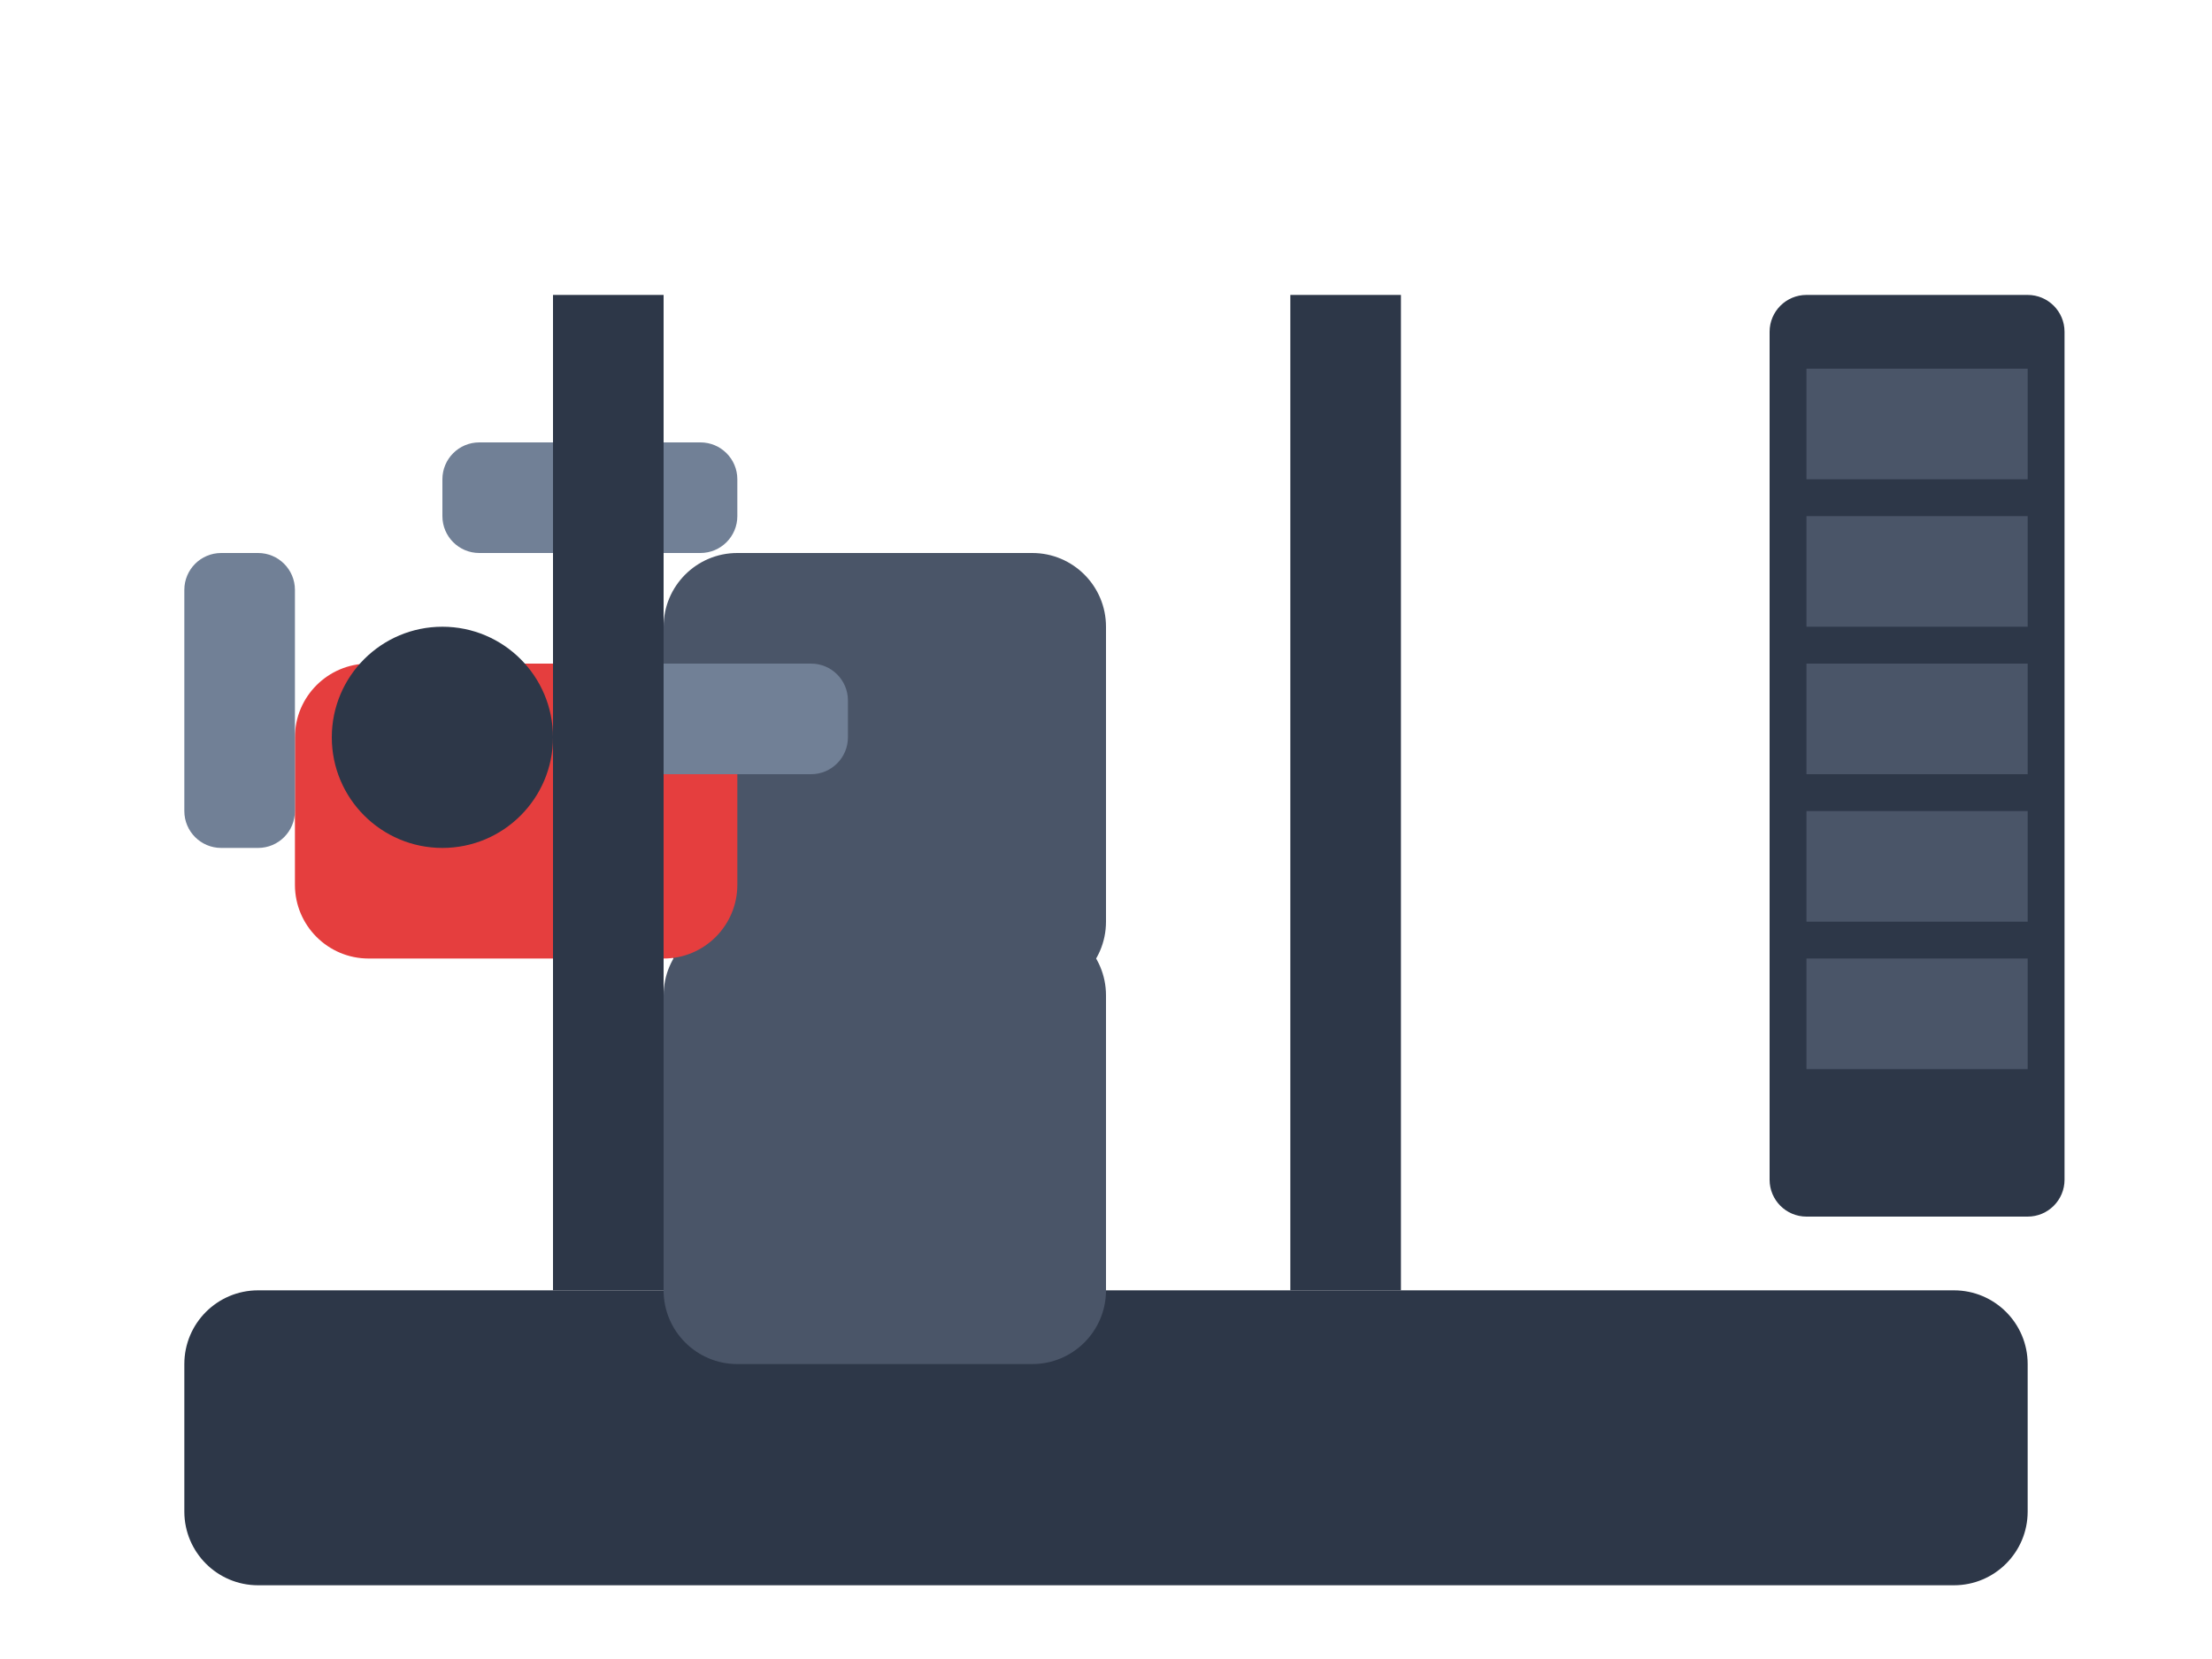
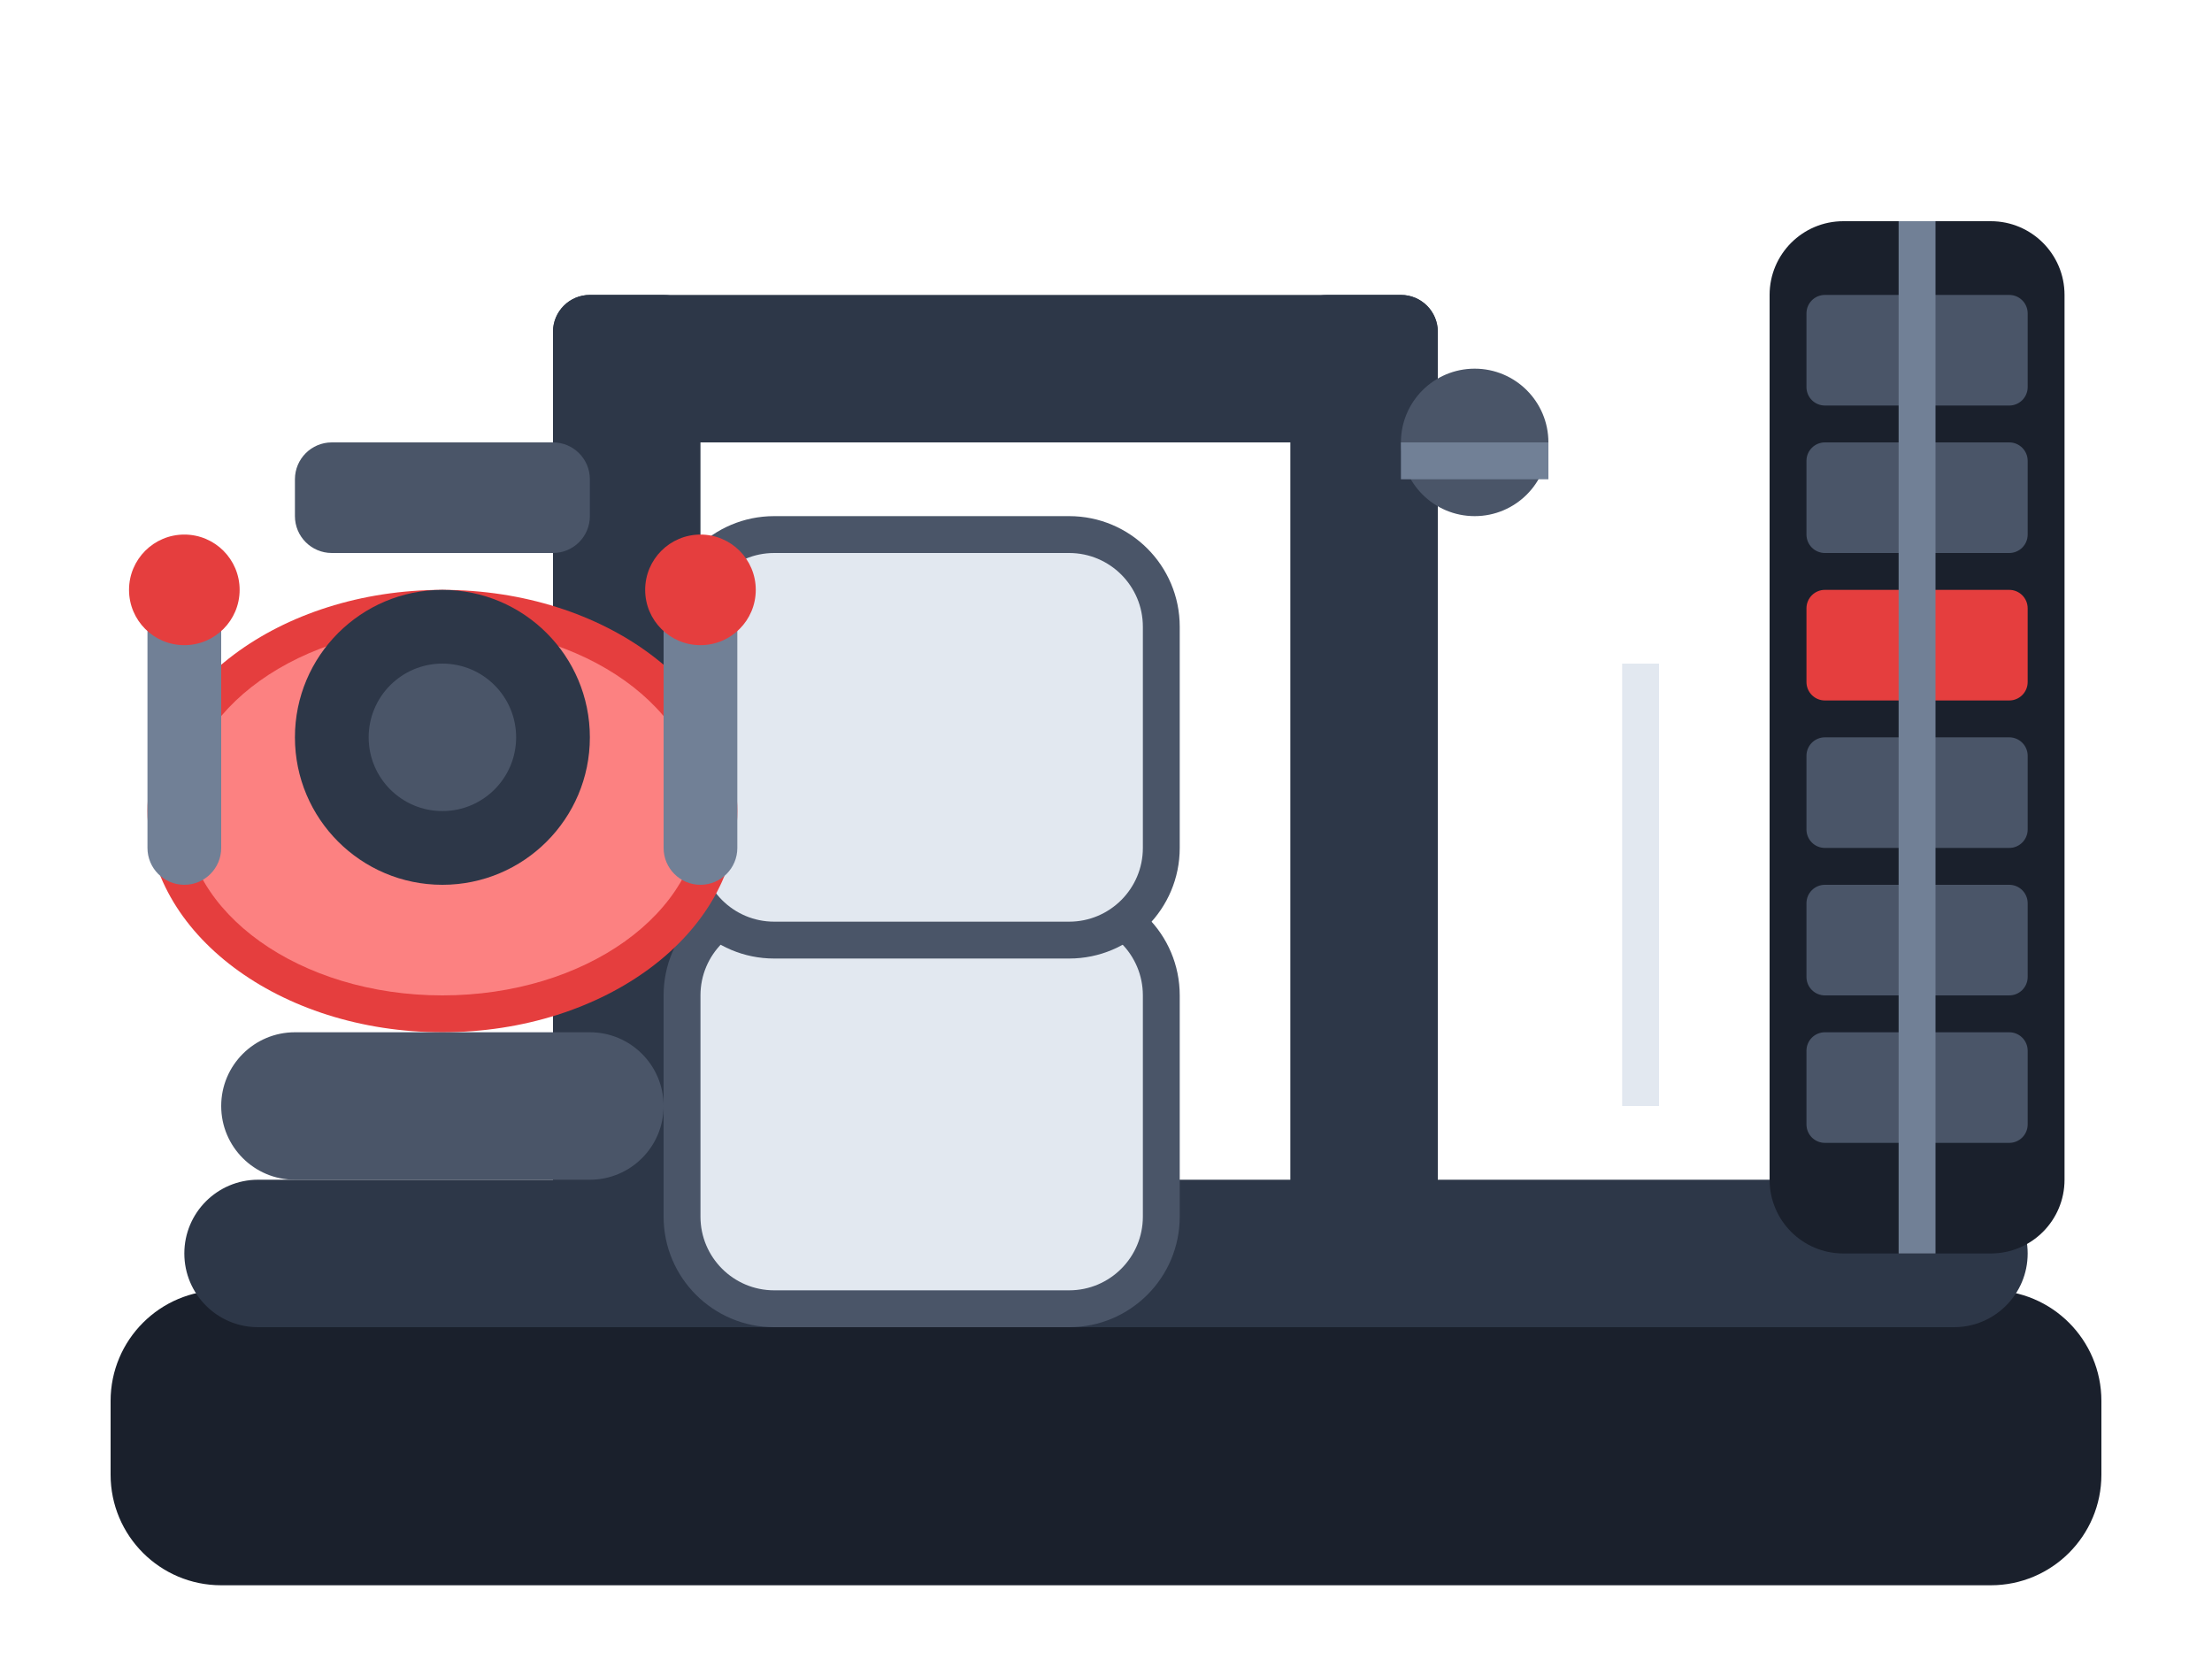
<svg xmlns="http://www.w3.org/2000/svg" width="60" height="45" viewBox="0 0 60 45">
-   <rect x="5" y="35" width="50" height="8" fill="#2d3748" rx="2" />
-   <rect x="18" y="25" width="12" height="12" fill="#4a5568" rx="2" />
-   <rect x="18" y="15" width="12" height="12" fill="#4a5568" rx="2" />
-   <rect x="8" y="18" width="12" height="8" fill="#e53e3e" rx="2" />
-   <rect x="5" y="15" width="3" height="8" fill="#718096" rx="1" />
-   <rect x="12" y="12" width="8" height="3" fill="#718096" rx="1" />
-   <circle cx="12" cy="20" r="3" fill="#2d3748" />
-   <rect x="15" y="18" width="8" height="3" fill="#718096" rx="1" />
-   <rect x="48" y="8" width="8" height="25" fill="#2d3748" rx="1" />
-   <rect x="49" y="10" width="6" height="3" fill="#4a5568" />
-   <rect x="49" y="14" width="6" height="3" fill="#4a5568" />
-   <rect x="49" y="18" width="6" height="3" fill="#4a5568" />
-   <rect x="49" y="22" width="6" height="3" fill="#4a5568" />
-   <rect x="49" y="26" width="6" height="3" fill="#4a5568" />
-   <rect x="15" y="8" width="3" height="27" fill="#2d3748" />
-   <rect x="35" y="8" width="3" height="27" fill="#2d3748" />
+   <rect x="3" y="35" width="54" height="8" fill="#1a202c" rx="3" />
+   <rect x="5" y="32" width="50" height="4" fill="#2d3748" rx="2" />
+   <rect x="15" y="8" width="4" height="27" fill="#2d3748" rx="1" />
+   <rect x="35" y="8" width="4" height="27" fill="#2d3748" rx="1" />
+   <rect x="15" y="8" width="24" height="4" fill="#2d3748" rx="1" />
+   <rect x="18" y="24" width="14" height="12" fill="#4a5568" rx="3" />
+   <rect x="19" y="25" width="12" height="10" fill="#e2e8f0" rx="2" />
+   <rect x="18" y="14" width="14" height="12" fill="#4a5568" rx="3" />
+   <rect x="19" y="15" width="12" height="10" fill="#e2e8f0" rx="2" />
+   <ellipse cx="12" cy="22" rx="8" ry="6" fill="#e53e3e" />
+   <ellipse cx="12" cy="22" rx="7" ry="5" fill="#fc8181" />
+   <rect x="6" y="28" width="12" height="4" fill="#4a5568" rx="2" />
+   <circle cx="12" cy="20" r="4" fill="#2d3748" />
+   <circle cx="12" cy="20" r="2" fill="#4a5568" />
+   <rect x="4" y="16" width="2" height="8" fill="#718096" rx="1" />
+   <rect x="18" y="16" width="2" height="8" fill="#718096" rx="1" />
+   <circle cx="5" cy="16" r="1.5" fill="#e53e3e" />
+   <circle cx="19" cy="16" r="1.5" fill="#e53e3e" />
+   <rect x="8" y="12" width="8" height="3" fill="#4a5568" rx="1" />
+   <rect x="48" y="6" width="8" height="28" fill="#1a202c" rx="2" />
+   <rect x="49" y="8" width="6" height="3" fill="#4a5568" rx="0.5" />
+   <rect x="49" y="12" width="6" height="3" fill="#4a5568" rx="0.5" />
+   <rect x="49" y="16" width="6" height="3" fill="#e53e3e" rx="0.5" />
+   <rect x="49" y="20" width="6" height="3" fill="#4a5568" rx="0.5" />
+   <rect x="49" y="24" width="6" height="3" fill="#4a5568" rx="0.5" />
+   <rect x="49" y="28" width="6" height="3" fill="#4a5568" rx="0.5" />
+   <rect x="51.5" y="6" width="1" height="28" fill="#718096" />
+   <rect x="44" y="18" width="1" height="12" fill="#e2e8f0" />
+   <circle cx="40" cy="12" r="2" fill="#4a5568" />
+   <rect x="38" y="12" width="4" height="1" fill="#718096" />
</svg>
